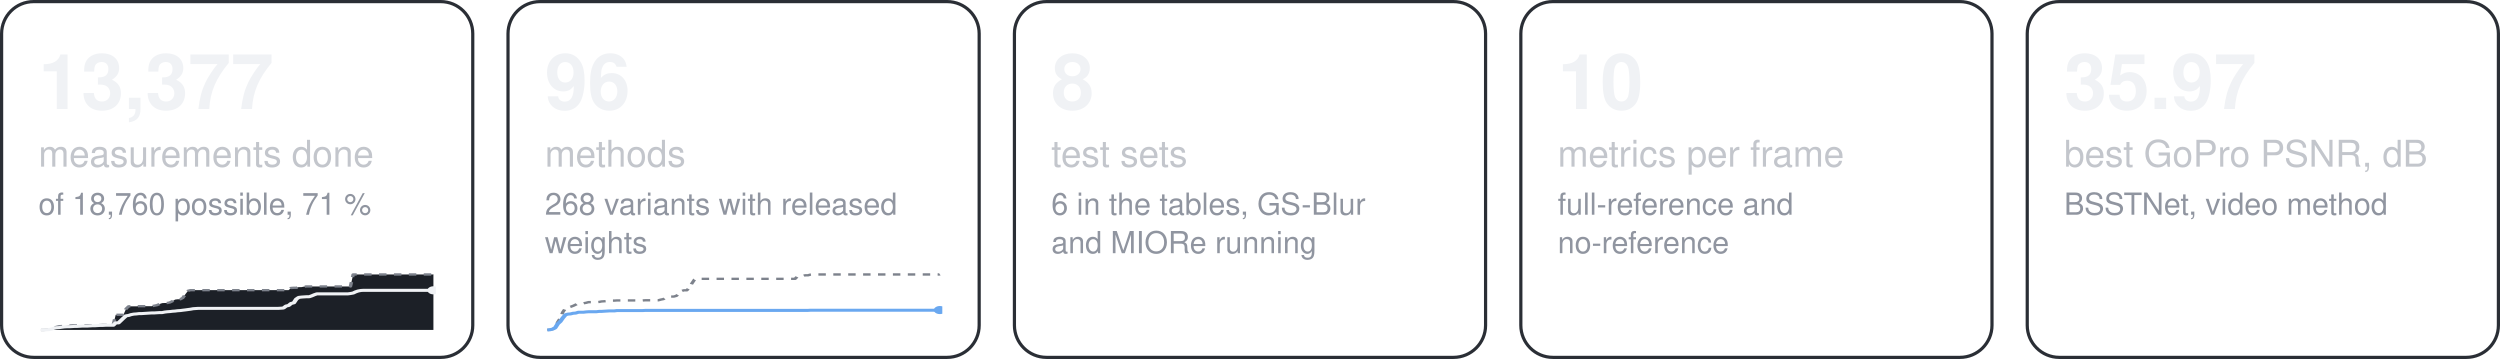
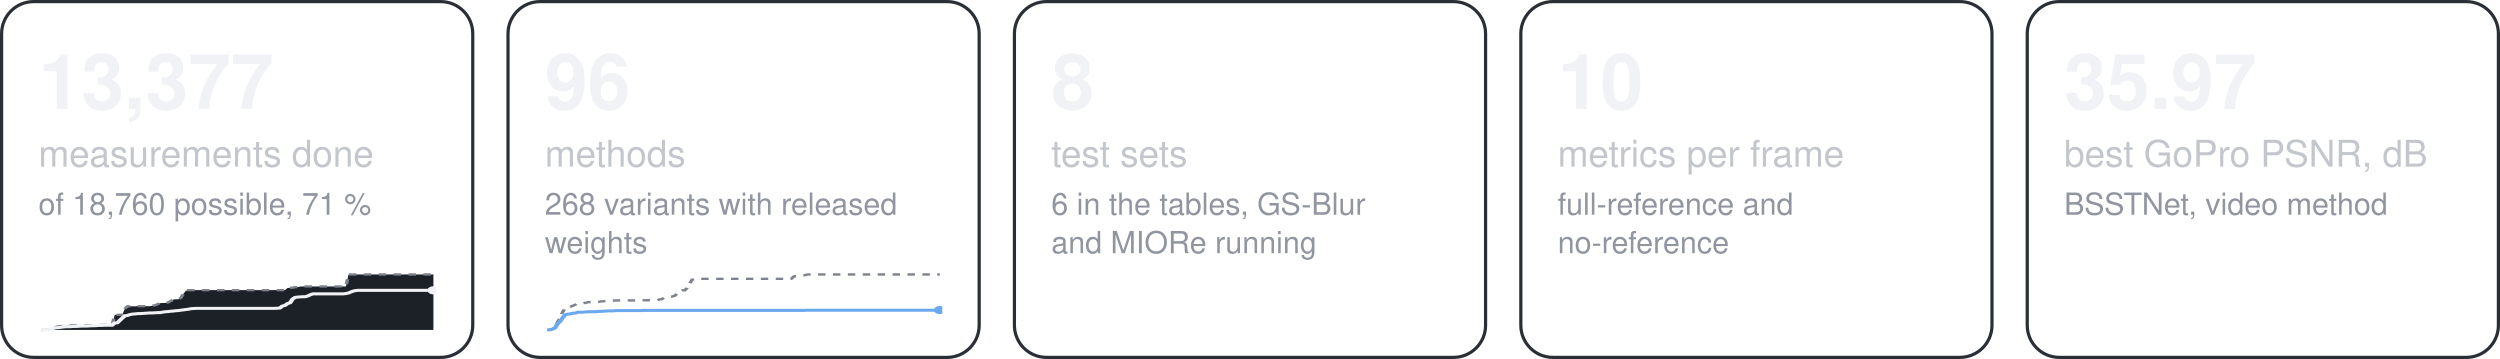
<svg xmlns="http://www.w3.org/2000/svg" viewBox="0 0 780 112" role="img" aria-label="13,377 of 18,760 measurements done; 96 methods, 268 variants" font-family="Geologica, -apple-system, 'Segoe UI', Helvetica, Arial, sans-serif">
  <g transform="translate(0 0)">
    <rect x=".5" y=".5" width="147" height="111" rx="10" fill="none" style="stroke:#2a2e35" />
    <text x="12" y="34" font-size="24" font-weight="600" style="fill:#f0f2f5">13,377</text>
    <text x="12" y="52" font-size="11.5" style="fill:#c3c6cc">measurements done</text>
    <text x="12" y="67" font-size="9.5" style="fill:#9095a0">of 18,760 possible, 71 %</text>
    <g transform="translate(12 84)">
      <svg width="124" height="20" viewBox="0 0 160 38" preserveAspectRatio="none" aria-hidden="true">
-         <polygon points="1.0,36.0 1.0,36.0 2.0,36.0 3.1,35.9 4.1,35.8 5.2,35.2 6.2,34.8 7.2,34.2 8.3,33.8 9.3,33.7 10.3,33.7 11.4,33.6 12.4,33.4 13.5,33.3 14.5,33.3 15.5,33.3 16.6,33.2 17.6,33.2 18.7,33.2 19.7,33.2 20.7,33.2 21.8,33.2 22.8,33.1 23.8,33.1 24.9,33.1 25.9,33.0 27.0,33.0 28.0,33.0 29.0,33.0 30.1,33.0 31.1,27.0 32.2,27.0 33.2,27.0 34.2,27.0 35.3,23.4 36.3,22.0 37.3,22.0 38.4,22.0 39.4,22.0 40.5,21.9 41.5,21.9 42.5,21.9 43.6,21.9 44.6,21.9 45.7,21.9 46.7,21.6 47.7,21.3 48.8,20.6 49.8,20.1 50.8,20.0 51.9,20.0 52.9,19.7 54.0,18.9 55.0,18.0 56.0,17.8 57.1,17.8 58.1,17.0 59.2,14.7 60.2,12.8 61.2,12.4 62.3,12.4 63.3,12.4 64.3,12.4 65.4,12.4 66.4,12.4 67.5,12.4 68.5,12.4 69.5,12.4 70.6,12.4 71.6,12.4 72.7,12.4 73.7,12.4 74.7,12.4 75.8,12.4 76.8,12.4 77.8,12.4 78.9,12.4 79.9,12.4 81.0,12.4 82.0,12.4 83.0,12.4 84.1,12.4 85.1,12.4 86.2,12.4 87.2,12.4 88.2,12.4 89.3,12.4 90.3,12.4 91.3,12.4 92.4,12.4 93.4,12.4 94.5,12.4 95.5,12.4 96.5,12.4 97.6,12.4 98.6,12.4 99.7,12.4 100.7,12.4 101.7,11.1 102.8,11.0 103.8,11.0 104.8,10.6 105.9,10.6 106.9,10.3 108.0,10.2 109.0,10.2 110.0,10.2 111.1,10.2 112.1,10.2 113.2,10.2 114.2,10.2 115.2,10.2 116.3,10.2 117.3,10.2 118.3,10.2 119.4,10.2 120.4,10.2 121.5,10.2 122.5,10.2 123.5,10.2 124.6,10.2 125.6,10.2 126.7,3.1 127.7,3.1 128.7,3.1 129.8,3.1 130.8,3.1 131.8,3.1 132.9,3.1 133.9,3.1 135.0,3.1 136.0,3.1 137.0,3.1 138.1,3.1 139.1,3.1 140.2,3.1 141.2,3.1 142.2,3.1 143.3,3.1 144.3,3.1 145.3,3.1 146.4,3.1 147.4,3.1 148.5,3.1 149.5,3.1 150.5,3.1 151.6,3.1 152.6,3.1 153.7,3.1 154.7,3.1 155.7,3.1 156.8,3.1 157.8,3.1 158.8,3.1 159.0,3.0 159.0,36.0" style="fill:#1c2027" />
-         <polyline points="1.0,36.0 2.0,36.0 3.1,35.9 4.1,35.8 5.2,35.2 6.2,34.8 7.2,34.2 8.3,33.8 9.3,33.7 10.3,33.7 11.4,33.6 12.4,33.4 13.5,33.3 14.5,33.3 15.5,33.3 16.6,33.2 17.6,33.2 18.7,33.2 19.7,33.2 20.7,33.2 21.8,33.2 22.8,33.1 23.8,33.1 24.9,33.1 25.9,33.0 27.0,33.0 28.0,33.0 29.0,33.0 30.1,33.0 31.1,27.0 32.2,27.0 33.2,27.0 34.2,27.0 35.3,23.4 36.3,22.0 37.3,22.0 38.4,22.0 39.4,22.0 40.5,21.9 41.5,21.9 42.5,21.9 43.6,21.9 44.6,21.9 45.7,21.9 46.7,21.6 47.7,21.3 48.8,20.6 49.8,20.1 50.8,20.0 51.9,20.0 52.9,19.7 54.0,18.9 55.0,18.0 56.0,17.8 57.1,17.8 58.1,17.0 59.2,14.7 60.2,12.8 61.2,12.4 62.3,12.4 63.3,12.4 64.3,12.4 65.4,12.4 66.4,12.4 67.5,12.4 68.5,12.4 69.5,12.4 70.6,12.4 71.6,12.4 72.7,12.4 73.7,12.4 74.7,12.4 75.8,12.4 76.8,12.4 77.8,12.4 78.9,12.4 79.9,12.4 81.0,12.4 82.0,12.4 83.0,12.4 84.1,12.4 85.1,12.4 86.2,12.4 87.2,12.4 88.2,12.4 89.3,12.4 90.3,12.4 91.3,12.4 92.4,12.4 93.4,12.4 94.5,12.4 95.5,12.4 96.5,12.4 97.6,12.4 98.6,12.4 99.7,12.4 100.7,12.4 101.7,11.1 102.8,11.0 103.8,11.0 104.8,10.6 105.9,10.6 106.9,10.3 108.0,10.2 109.0,10.2 110.0,10.2 111.1,10.2 112.1,10.2 113.2,10.2 114.2,10.2 115.2,10.2 116.3,10.2 117.3,10.2 118.3,10.2 119.4,10.2 120.4,10.2 121.5,10.2 122.5,10.2 123.5,10.2 124.6,10.2 125.6,10.2 126.7,3.1 127.7,3.1 128.7,3.1 129.8,3.1 130.8,3.1 131.8,3.1 132.9,3.1 133.9,3.1 135.0,3.1 136.0,3.1 137.0,3.1 138.1,3.1 139.1,3.1 140.2,3.1 141.2,3.1 142.2,3.1 143.3,3.1 144.3,3.1 145.3,3.1 146.4,3.1 147.4,3.1 148.5,3.1 149.5,3.1 150.5,3.1 151.6,3.1 152.6,3.1 153.7,3.1 154.7,3.1 155.7,3.1 156.8,3.1 157.8,3.1 158.8,3.1 159.0,3.0" fill="none" style="stroke:#7d828c" stroke-width="1.4" stroke-linejoin="round" stroke-dasharray="3 3" />
-         <polyline points="1.0,36.0 2.0,36.0 3.1,35.9 4.1,35.8 5.2,35.5 6.2,35.0 7.2,34.7 8.3,34.6 9.3,34.4 10.3,34.2 11.4,34.1 12.4,34.1 13.5,34.0 14.5,33.9 15.5,33.9 16.6,33.8 17.6,33.7 18.7,33.7 19.7,33.7 20.7,33.6 21.8,33.5 22.8,33.5 23.8,33.4 24.9,33.3 25.9,33.3 27.0,33.2 28.0,33.2 29.0,33.2 30.1,33.2 31.1,31.8 32.2,31.8 33.2,30.4 34.2,29.0 35.3,27.6 36.3,27.4 37.3,26.9 38.4,26.6 39.4,26.5 40.5,26.3 41.5,26.3 42.5,26.2 43.6,26.1 44.6,26.0 45.7,25.9 46.7,25.9 47.7,25.8 48.8,25.7 49.8,25.7 50.8,25.4 51.9,25.2 52.9,25.1 54.0,24.9 55.0,24.8 56.0,24.6 57.1,24.5 58.1,24.3 59.2,24.1 60.2,23.9 61.2,23.7 62.3,23.4 63.3,23.3 64.3,23.2 65.4,23.2 66.4,23.2 67.5,23.2 68.5,23.2 69.5,23.2 70.6,23.2 71.6,23.2 72.7,23.2 73.7,23.2 74.7,23.2 75.8,23.2 76.8,23.2 77.8,23.2 78.9,23.2 79.9,23.2 81.0,23.2 82.0,23.2 83.0,23.2 84.1,23.2 85.1,23.2 86.2,23.2 87.2,23.2 88.2,23.2 89.3,23.2 90.3,23.2 91.3,23.2 92.4,23.2 93.4,23.2 94.5,23.2 95.5,23.2 96.5,23.2 97.6,23.1 98.6,23.0 99.7,21.8 100.7,21.5 101.7,20.3 102.8,19.9 103.8,17.7 104.8,16.7 105.9,16.5 106.9,16.4 108.0,16.3 109.0,16.3 110.0,15.8 111.1,15.1 112.1,14.6 113.2,14.6 114.2,14.6 115.2,14.6 116.3,14.6 117.3,14.6 118.3,14.6 119.4,14.6 120.4,14.6 121.5,14.6 122.5,14.6 123.5,14.6 124.6,14.6 125.6,14.4 126.7,14.1 127.7,13.4 128.7,12.9 129.8,12.6 130.8,12.5 131.8,12.5 132.9,12.5 133.9,12.5 135.0,12.5 136.0,12.5 137.0,12.5 138.1,12.5 139.1,12.5 140.2,12.5 141.2,12.5 142.2,12.5 143.3,12.5 144.3,12.5 145.3,12.5 146.4,12.5 147.4,12.5 148.5,12.5 149.5,12.5 150.5,12.5 151.6,12.5 152.6,12.5 153.7,12.5 154.7,12.5 155.7,12.5 156.8,12.5 157.8,12.5 158.8,12.5 159.0,12.5" fill="none" style="stroke:#f0f2f5" stroke-width="1.8" stroke-linejoin="round" />
+         <polygon points="1.0,36.0 1.0,36.0 2.0,36.0 3.0,35.9 4.1,35.8 5.1,35.2 6.1,34.8 7.1,34.2 8.2,33.8 9.2,33.7 10.2,33.7 11.2,33.6 12.3,33.4 13.3,33.3 14.3,33.3 15.3,33.3 16.4,33.2 17.4,33.2 18.4,33.2 19.4,33.2 20.4,33.2 21.5,33.2 22.5,33.1 23.5,33.1 24.5,33.1 25.6,33.0 26.6,33.0 27.6,33.0 28.6,33.0 29.7,33.0 30.7,27.0 31.7,27.0 32.7,27.0 33.7,27.0 34.8,23.4 35.8,22.0 36.8,22.0 37.8,22.0 38.9,22.0 39.9,21.9 40.9,21.9 41.9,21.9 43.0,21.9 44.0,21.9 45.0,21.9 46.0,21.6 47.1,21.3 48.1,20.6 49.1,20.1 50.1,20.0 51.1,20.0 52.2,19.7 53.2,18.9 54.2,18.0 55.2,17.8 56.3,17.8 57.3,17.0 58.3,14.7 59.3,12.8 60.4,12.4 61.4,12.4 62.4,12.4 63.4,12.4 64.5,12.4 65.5,12.4 66.5,12.4 67.5,12.4 68.5,12.4 69.6,12.4 70.6,12.4 71.6,12.4 72.6,12.4 73.7,12.4 74.7,12.4 75.7,12.4 76.7,12.4 77.8,12.4 78.8,12.4 79.8,12.4 80.8,12.4 81.8,12.4 82.9,12.4 83.9,12.4 84.9,12.4 85.9,12.4 87.0,12.4 88.0,12.4 89.0,12.4 90.0,12.4 91.1,12.4 92.1,12.4 93.1,12.4 94.1,12.4 95.2,12.4 96.2,12.4 97.2,12.4 98.2,12.4 99.2,12.4 100.3,11.1 101.3,11.0 102.3,11.0 103.3,10.6 104.4,10.6 105.4,10.3 106.4,10.2 107.4,10.2 108.5,10.2 109.5,10.2 110.5,10.2 111.5,10.2 112.5,10.2 113.6,10.2 114.6,10.2 115.6,10.2 116.6,10.2 117.7,10.2 118.7,10.2 119.7,10.2 120.7,10.2 121.8,10.2 122.8,10.2 123.8,10.2 124.8,3.1 125.9,3.1 126.9,3.1 127.9,3.1 128.9,3.1 129.9,3.1 131.0,3.1 132.0,3.1 133.0,3.1 134.0,3.1 135.1,3.1 136.1,3.1 137.1,3.1 138.1,3.1 139.2,3.1 140.2,3.1 141.2,3.1 142.2,3.1 143.3,3.1 144.3,3.1 145.3,3.1 146.3,3.1 147.3,3.1 148.4,3.1 149.4,3.1 150.4,3.1 151.4,3.1 152.5,3.1 153.5,3.1 154.5,3.1 155.5,3.1 156.6,3.1 157.6,3.1 158.6,3.1 159.0,3.0 159.0,36.0" style="fill:#1c2027" />
+         <polyline points="1.0,36.0 2.0,36.0 3.0,35.9 4.1,35.8 5.1,35.2 6.1,34.8 7.1,34.2 8.2,33.8 9.2,33.7 10.2,33.7 11.2,33.6 12.3,33.4 13.3,33.3 14.3,33.3 15.3,33.3 16.4,33.2 17.4,33.2 18.4,33.2 19.4,33.2 20.4,33.2 21.5,33.2 22.5,33.1 23.5,33.1 24.5,33.1 25.6,33.0 26.6,33.0 27.6,33.0 28.6,33.0 29.7,33.0 30.7,27.0 31.7,27.0 32.7,27.0 33.7,27.0 34.8,23.4 35.8,22.0 36.8,22.0 37.8,22.0 38.9,22.0 39.9,21.9 40.9,21.9 41.9,21.9 43.0,21.9 44.0,21.9 45.0,21.9 46.0,21.6 47.1,21.3 48.1,20.6 49.1,20.1 50.1,20.0 51.1,20.0 52.2,19.7 53.2,18.9 54.2,18.0 55.2,17.8 56.3,17.8 57.3,17.0 58.3,14.7 59.3,12.8 60.4,12.4 61.4,12.4 62.4,12.4 63.4,12.4 64.5,12.4 65.5,12.4 66.5,12.4 67.5,12.4 68.5,12.4 69.6,12.4 70.6,12.4 71.6,12.4 72.6,12.4 73.7,12.4 74.7,12.4 75.7,12.4 76.7,12.4 77.8,12.4 78.8,12.4 79.8,12.4 80.8,12.4 81.8,12.4 82.9,12.4 83.9,12.4 84.9,12.4 85.9,12.4 87.0,12.4 88.0,12.4 89.0,12.4 90.0,12.4 91.1,12.4 92.1,12.4 93.1,12.4 94.1,12.4 95.2,12.4 96.2,12.4 97.2,12.4 98.2,12.4 99.2,12.4 100.3,11.1 101.3,11.0 102.3,11.0 103.3,10.6 104.4,10.6 105.4,10.3 106.4,10.2 107.4,10.2 108.5,10.2 109.5,10.2 110.5,10.2 111.5,10.2 112.5,10.2 113.6,10.2 114.6,10.2 115.6,10.2 116.6,10.2 117.7,10.2 118.7,10.2 119.7,10.2 120.7,10.2 121.8,10.2 122.8,10.2 123.8,10.2 124.8,3.1 125.9,3.1 126.9,3.1 127.9,3.1 128.9,3.1 129.9,3.1 131.0,3.1 132.0,3.1 133.0,3.1 134.0,3.1 135.1,3.1 136.1,3.1 137.1,3.1 138.1,3.1 139.2,3.1 140.2,3.1 141.2,3.1 142.2,3.1 143.3,3.1 144.3,3.1 145.3,3.1 146.3,3.1 147.3,3.1 148.4,3.1 149.4,3.1 150.4,3.1 151.4,3.1 152.5,3.1 153.5,3.1 154.5,3.1 155.5,3.1 156.6,3.1 157.6,3.1 158.6,3.1 159.0,3.0" fill="none" style="stroke:#7d828c" stroke-width="1.4" stroke-linejoin="round" stroke-dasharray="3 3" />
+         <polyline points="1.0,36.0 2.0,36.0 3.0,35.9 4.1,35.8 5.1,35.5 6.1,35.0 7.1,34.7 8.2,34.6 9.2,34.4 10.2,34.2 11.2,34.1 12.3,34.1 13.3,34.0 14.3,33.9 15.3,33.9 16.4,33.8 17.4,33.7 18.4,33.7 19.4,33.7 20.4,33.6 21.5,33.5 22.5,33.5 23.5,33.4 24.5,33.3 25.6,33.3 26.6,33.2 27.6,33.2 28.6,33.2 29.7,33.2 30.7,31.8 31.7,31.8 32.7,30.4 33.7,29.0 34.8,27.6 35.8,27.4 36.8,26.9 37.8,26.6 38.9,26.5 39.9,26.3 40.9,26.3 41.9,26.2 43.0,26.1 44.0,26.0 45.0,25.9 46.0,25.9 47.1,25.8 48.1,25.7 49.1,25.7 50.1,25.4 51.1,25.2 52.2,25.1 53.2,24.9 54.2,24.8 55.2,24.6 56.3,24.5 57.3,24.3 58.3,24.1 59.3,23.9 60.4,23.7 61.4,23.4 62.4,23.3 63.4,23.2 64.5,23.2 65.5,23.2 66.5,23.2 67.5,23.2 68.5,23.2 69.6,23.2 70.6,23.2 71.6,23.2 72.6,23.2 73.7,23.2 74.7,23.2 75.7,23.2 76.7,23.2 77.8,23.2 78.8,23.2 79.8,23.2 80.8,23.2 81.8,23.2 82.9,23.2 83.9,23.2 84.9,23.2 85.9,23.2 87.0,23.2 88.0,23.2 89.0,23.2 90.0,23.2 91.1,23.2 92.1,23.2 93.1,23.2 94.1,23.2 95.2,23.2 96.2,23.1 97.2,23.0 98.2,21.8 99.2,21.5 100.3,20.3 101.3,19.9 102.3,17.7 103.3,16.7 104.4,16.5 105.4,16.4 106.4,16.3 107.4,16.3 108.5,15.8 109.5,15.1 110.5,14.6 111.5,14.6 112.5,14.6 113.6,14.6 114.6,14.6 115.6,14.6 116.6,14.6 117.7,14.6 118.7,14.6 119.7,14.6 120.7,14.6 121.8,14.6 122.8,14.6 123.8,14.4 124.8,14.1 125.9,13.4 126.9,12.9 127.9,12.6 128.9,12.5 129.9,12.5 131.0,12.5 132.0,12.5 133.0,12.5 134.0,12.5 135.1,12.5 136.1,12.5 137.1,12.5 138.1,12.5 139.2,12.5 140.2,12.5 141.2,12.5 142.2,12.5 143.3,12.5 144.3,12.5 145.3,12.5 146.3,12.5 147.3,12.5 148.4,12.5 149.4,12.5 150.4,12.5 151.4,12.5 152.5,12.5 153.5,12.5 154.5,12.5 155.5,12.5 156.6,12.5 157.6,12.5 158.6,12.5 159.0,12.5" fill="none" style="stroke:#f0f2f5" stroke-width="1.8" stroke-linejoin="round" />
        <circle cx="159.0" cy="12.5" r="2.4" style="fill:#f0f2f5" />
      </svg>
    </g>
  </g>
  <g transform="translate(158 0)">
    <rect x=".5" y=".5" width="147" height="111" rx="10" fill="none" style="stroke:#2a2e35" />
    <text x="12" y="34" font-size="24" font-weight="600" style="fill:#f0f2f5">96</text>
    <text x="12" y="52" font-size="11.5" style="fill:#c3c6cc">methods</text>
    <text x="12" y="67" font-size="9.5" style="fill:#9095a0">268 variants with released</text>
    <text x="12" y="79" font-size="9.5" style="fill:#9095a0">weights</text>
    <g transform="translate(12 84)">
      <svg width="124" height="20" viewBox="0 0 160 38" preserveAspectRatio="none" aria-hidden="true">
-         <polyline points="1.0,36.0 2.0,35.9 3.1,35.5 4.1,34.8 5.2,31.3 6.2,29.0 7.2,25.5 8.3,23.1 9.3,22.5 10.3,22.3 11.4,21.7 12.4,21.0 13.5,20.2 14.5,20.2 15.5,20.2 16.6,19.9 17.6,19.5 18.7,19.5 19.7,19.5 20.7,19.5 21.8,19.4 22.8,19.1 23.8,19.0 24.9,18.9 25.9,18.6 27.0,18.6 28.0,18.6 29.0,18.5 30.1,18.5 31.1,18.5 32.2,18.5 33.2,18.5 34.2,18.5 35.3,18.5 36.3,18.5 37.3,18.5 38.4,18.5 39.4,18.5 40.5,18.4 41.5,18.4 42.5,18.4 43.6,18.4 44.6,18.4 45.7,18.4 46.7,18.0 47.7,17.7 48.8,16.8 49.8,16.3 50.8,16.2 51.9,16.2 52.9,15.8 54.0,14.5 55.0,12.9 56.0,12.5 57.1,12.5 58.1,11.1 59.2,8.4 60.2,6.2 61.2,5.7 62.3,5.7 63.3,5.7 64.3,5.7 65.4,5.7 66.4,5.7 67.5,5.7 68.5,5.7 69.5,5.7 70.6,5.7 71.6,5.7 72.7,5.7 73.7,5.7 74.7,5.7 75.8,5.7 76.8,5.7 77.8,5.7 78.9,5.7 79.9,5.7 81.0,5.7 82.0,5.7 83.0,5.7 84.1,5.7 85.1,5.7 86.2,5.7 87.2,5.7 88.2,5.7 89.3,5.7 90.3,5.7 91.3,5.7 92.4,5.7 93.4,5.7 94.5,5.7 95.5,5.7 96.5,5.7 97.6,5.7 98.6,5.7 99.7,5.7 100.7,5.7 101.7,4.2 102.8,4.1 103.8,4.1 104.8,3.6 105.9,3.6 106.9,3.2 108.0,3.1 109.0,3.1 110.0,3.1 111.1,3.1 112.1,3.1 113.2,3.1 114.2,3.1 115.2,3.1 116.3,3.1 117.3,3.1 118.3,3.1 119.4,3.1 120.4,3.1 121.5,3.1 122.5,3.1 123.5,3.1 124.6,3.1 125.6,3.1 126.7,3.1 127.7,3.1 128.7,3.1 129.8,3.1 130.8,3.1 131.8,3.1 132.9,3.1 133.9,3.1 135.0,3.1 136.0,3.1 137.0,3.1 138.1,3.1 139.1,3.1 140.2,3.1 141.2,3.1 142.2,3.1 143.3,3.1 144.3,3.1 145.3,3.1 146.4,3.1 147.4,3.1 148.5,3.1 149.5,3.1 150.5,3.1 151.6,3.1 152.6,3.1 153.7,3.1 154.7,3.1 155.7,3.1 156.8,3.1 157.8,3.1 158.8,3.1 159.0,3.0" fill="none" style="stroke:#7d828c" stroke-width="1.4" stroke-linejoin="round" stroke-dasharray="3 3" />
-         <polyline points="1.0,36.0 2.0,35.9 3.1,35.5 4.1,34.8 5.2,32.3 6.2,31.0 7.2,28.9 8.3,27.0 9.3,26.6 10.3,26.5 11.4,26.1 12.4,26.0 13.5,25.5 14.5,25.5 15.5,25.5 16.6,25.3 17.6,25.2 18.7,25.2 19.7,25.2 20.7,25.2 21.8,25.0 22.8,25.0 23.8,24.9 24.9,24.8 25.9,24.7 27.0,24.7 28.0,24.7 29.0,24.5 30.1,24.5 31.1,24.5 32.2,24.5 33.2,24.5 34.2,24.5 35.3,24.5 36.3,24.5 37.3,24.5 38.4,24.5 39.4,24.5 40.5,24.4 41.5,24.4 42.5,24.4 43.6,24.4 44.6,24.4 45.7,24.4 46.7,24.4 47.7,24.4 48.8,24.4 49.8,24.4 50.8,24.4 51.9,24.4 52.9,24.4 54.0,24.4 55.0,24.4 56.0,24.4 57.1,24.4 58.1,24.4 59.2,24.4 60.2,24.4 61.2,24.4 62.3,24.4 63.3,24.4 64.3,24.4 65.4,24.4 66.4,24.4 67.5,24.4 68.5,24.4 69.5,24.4 70.6,24.4 71.6,24.4 72.7,24.4 73.7,24.4 74.7,24.4 75.8,24.4 76.8,24.4 77.8,24.4 78.9,24.4 79.9,24.4 81.0,24.4 82.0,24.4 83.0,24.4 84.1,24.4 85.1,24.4 86.2,24.4 87.2,24.4 88.2,24.4 89.3,24.4 90.3,24.4 91.3,24.4 92.4,24.4 93.4,24.4 94.5,24.4 95.5,24.4 96.5,24.4 97.6,24.4 98.6,24.4 99.7,24.4 100.7,24.4 101.7,24.4 102.8,24.4 103.8,24.4 104.8,24.4 105.9,24.4 106.9,24.3 108.0,24.3 109.0,24.3 110.0,24.3 111.1,24.3 112.1,24.3 113.2,24.3 114.2,24.3 115.2,24.3 116.3,24.3 117.3,24.3 118.3,24.3 119.4,24.3 120.4,24.3 121.5,24.3 122.5,24.3 123.5,24.3 124.6,24.3 125.6,24.3 126.7,24.3 127.7,24.3 128.7,24.3 129.8,24.3 130.8,24.3 131.8,24.3 132.9,24.3 133.9,24.3 135.0,24.3 136.0,24.3 137.0,24.3 138.1,24.3 139.1,24.3 140.2,24.3 141.2,24.3 142.2,24.3 143.3,24.3 144.3,24.3 145.3,24.3 146.4,24.3 147.4,24.3 148.5,24.3 149.5,24.3 150.5,24.3 151.6,24.3 152.6,24.3 153.7,24.3 154.7,24.3 155.7,24.3 156.8,24.3 157.8,24.3 158.8,24.3 159.0,24.2" fill="none" style="stroke:#6aa8f0" stroke-width="1.8" stroke-linejoin="round" />
+         <polyline points="1.0,36.0 2.0,35.9 3.0,35.5 4.1,34.8 5.1,31.3 6.1,29.0 7.1,25.5 8.2,23.1 9.2,22.5 10.2,22.3 11.2,21.7 12.3,21.0 13.3,20.2 14.3,20.2 15.3,20.2 16.4,19.9 17.4,19.5 18.4,19.5 19.4,19.5 20.4,19.5 21.5,19.4 22.5,19.1 23.5,19.0 24.5,18.9 25.6,18.6 26.6,18.6 27.6,18.6 28.6,18.5 29.7,18.5 30.7,18.5 31.7,18.5 32.7,18.5 33.7,18.5 34.8,18.5 35.8,18.5 36.8,18.5 37.8,18.5 38.9,18.5 39.9,18.4 40.9,18.4 41.9,18.4 43.0,18.4 44.0,18.4 45.0,18.4 46.0,18.0 47.1,17.7 48.1,16.8 49.1,16.3 50.1,16.2 51.1,16.2 52.2,15.8 53.2,14.5 54.2,12.9 55.2,12.5 56.3,12.5 57.3,11.1 58.3,8.4 59.3,6.2 60.4,5.7 61.4,5.7 62.4,5.7 63.4,5.7 64.5,5.7 65.5,5.7 66.5,5.7 67.5,5.7 68.5,5.7 69.6,5.7 70.6,5.7 71.6,5.7 72.6,5.7 73.7,5.7 74.7,5.7 75.7,5.7 76.7,5.7 77.8,5.7 78.8,5.7 79.8,5.7 80.8,5.7 81.8,5.7 82.9,5.7 83.9,5.7 84.9,5.7 85.9,5.7 87.0,5.7 88.0,5.7 89.0,5.7 90.0,5.7 91.1,5.7 92.1,5.7 93.1,5.7 94.1,5.7 95.2,5.7 96.2,5.7 97.2,5.7 98.2,5.7 99.2,5.7 100.3,4.2 101.3,4.1 102.3,4.1 103.3,3.6 104.4,3.6 105.4,3.2 106.4,3.1 107.4,3.1 108.5,3.1 109.5,3.1 110.5,3.1 111.5,3.1 112.5,3.1 113.6,3.1 114.6,3.1 115.6,3.1 116.6,3.1 117.7,3.1 118.7,3.1 119.7,3.1 120.7,3.1 121.8,3.1 122.8,3.1 123.8,3.1 124.8,3.1 125.9,3.1 126.9,3.1 127.9,3.1 128.9,3.1 129.9,3.1 131.0,3.1 132.0,3.1 133.0,3.1 134.0,3.1 135.1,3.1 136.1,3.1 137.1,3.1 138.1,3.1 139.2,3.1 140.2,3.1 141.2,3.1 142.2,3.1 143.3,3.1 144.3,3.1 145.3,3.1 146.3,3.1 147.3,3.1 148.4,3.1 149.4,3.1 150.4,3.1 151.4,3.1 152.5,3.1 153.5,3.1 154.5,3.1 155.5,3.1 156.6,3.1 157.6,3.1 158.6,3.1 159.0,3.0" fill="none" style="stroke:#7d828c" stroke-width="1.4" stroke-linejoin="round" stroke-dasharray="3 3" />
+         <polyline points="1.0,36.0 2.0,35.9 3.0,35.5 4.1,34.8 5.1,32.3 6.1,31.0 7.1,28.9 8.2,27.0 9.2,26.6 10.2,26.5 11.2,26.1 12.3,26.0 13.3,25.5 14.3,25.5 15.3,25.5 16.4,25.3 17.4,25.2 18.4,25.2 19.4,25.2 20.4,25.2 21.5,25.0 22.5,25.0 23.5,24.9 24.5,24.8 25.6,24.7 26.6,24.7 27.6,24.7 28.6,24.5 29.7,24.5 30.7,24.5 31.7,24.5 32.7,24.5 33.7,24.5 34.8,24.5 35.8,24.5 36.8,24.5 37.8,24.5 38.9,24.5 39.9,24.4 40.9,24.4 41.9,24.4 43.0,24.4 44.0,24.4 45.0,24.4 46.0,24.4 47.1,24.4 48.1,24.4 49.1,24.4 50.1,24.4 51.1,24.4 52.2,24.4 53.2,24.4 54.2,24.4 55.2,24.4 56.3,24.4 57.3,24.4 58.3,24.4 59.3,24.4 60.4,24.4 61.4,24.4 62.4,24.4 63.4,24.4 64.5,24.4 65.5,24.4 66.5,24.4 67.5,24.4 68.5,24.4 69.6,24.4 70.6,24.4 71.6,24.4 72.6,24.4 73.7,24.4 74.7,24.4 75.7,24.4 76.7,24.4 77.8,24.4 78.8,24.4 79.8,24.4 80.8,24.4 81.8,24.4 82.9,24.4 83.9,24.4 84.9,24.4 85.9,24.4 87.0,24.4 88.0,24.4 89.0,24.4 90.0,24.4 91.1,24.4 92.1,24.4 93.1,24.4 94.1,24.4 95.2,24.4 96.2,24.4 97.2,24.4 98.2,24.4 99.2,24.4 100.3,24.4 101.3,24.4 102.3,24.4 103.3,24.4 104.4,24.4 105.4,24.3 106.4,24.3 107.4,24.3 108.5,24.3 109.5,24.3 110.5,24.3 111.5,24.3 112.5,24.3 113.6,24.3 114.6,24.3 115.6,24.3 116.6,24.3 117.7,24.3 118.7,24.3 119.7,24.3 120.7,24.3 121.8,24.3 122.8,24.3 123.8,24.3 124.8,24.3 125.9,24.3 126.9,24.3 127.9,24.3 128.9,24.3 129.9,24.3 131.0,24.3 132.0,24.3 133.0,24.3 134.0,24.3 135.1,24.3 136.1,24.3 137.1,24.3 138.1,24.3 139.2,24.3 140.2,24.3 141.2,24.3 142.2,24.3 143.3,24.3 144.3,24.3 145.3,24.3 146.3,24.3 147.3,24.3 148.4,24.3 149.4,24.3 150.4,24.3 151.4,24.3 152.5,24.3 153.5,24.3 154.5,24.3 155.5,24.3 156.6,24.3 157.6,24.3 158.6,24.3 159.0,24.2" fill="none" style="stroke:#6aa8f0" stroke-width="1.8" stroke-linejoin="round" />
        <circle cx="159.0" cy="24.2" r="2.4" style="fill:#6aa8f0" />
      </svg>
    </g>
  </g>
  <g transform="translate(316 0)">
    <rect x=".5" y=".5" width="147" height="111" rx="10" fill="none" style="stroke:#2a2e35" />
    <text x="12" y="34" font-size="24" font-weight="600" style="fill:#f0f2f5">8</text>
    <text x="12" y="52" font-size="11.5" style="fill:#c3c6cc">test sets</text>
    <text x="12" y="67" font-size="9.5" style="fill:#9095a0">6 in the tables, GS-Blur</text>
    <text x="12" y="79" font-size="9.5" style="fill:#9095a0">and MIORe running</text>
  </g>
  <g transform="translate(474 0)">
    <rect x=".5" y=".5" width="147" height="111" rx="10" fill="none" style="stroke:#2a2e35" />
    <text x="12" y="34" font-size="24" font-weight="600" style="fill:#f0f2f5">10</text>
    <text x="12" y="52" font-size="11.5" style="fill:#c3c6cc">metrics per frame</text>
    <text x="12" y="67" font-size="9.5" style="fill:#9095a0">full-reference and</text>
    <text x="12" y="79" font-size="9.5" style="fill:#9095a0">no-reference</text>
  </g>
  <g transform="translate(632 0)">
    <rect x=".5" y=".5" width="147" height="111" rx="10" fill="none" style="stroke:#2a2e35" />
    <text x="12" y="34" font-size="24" font-weight="600" style="fill:#f0f2f5">35.97</text>
    <text x="12" y="52" font-size="11.5" style="fill:#c3c6cc">best GoPro PSNR, dB</text>
    <text x="12" y="67" font-size="9.5" style="fill:#9095a0">BSSTNet, video method</text>
  </g>
</svg>
